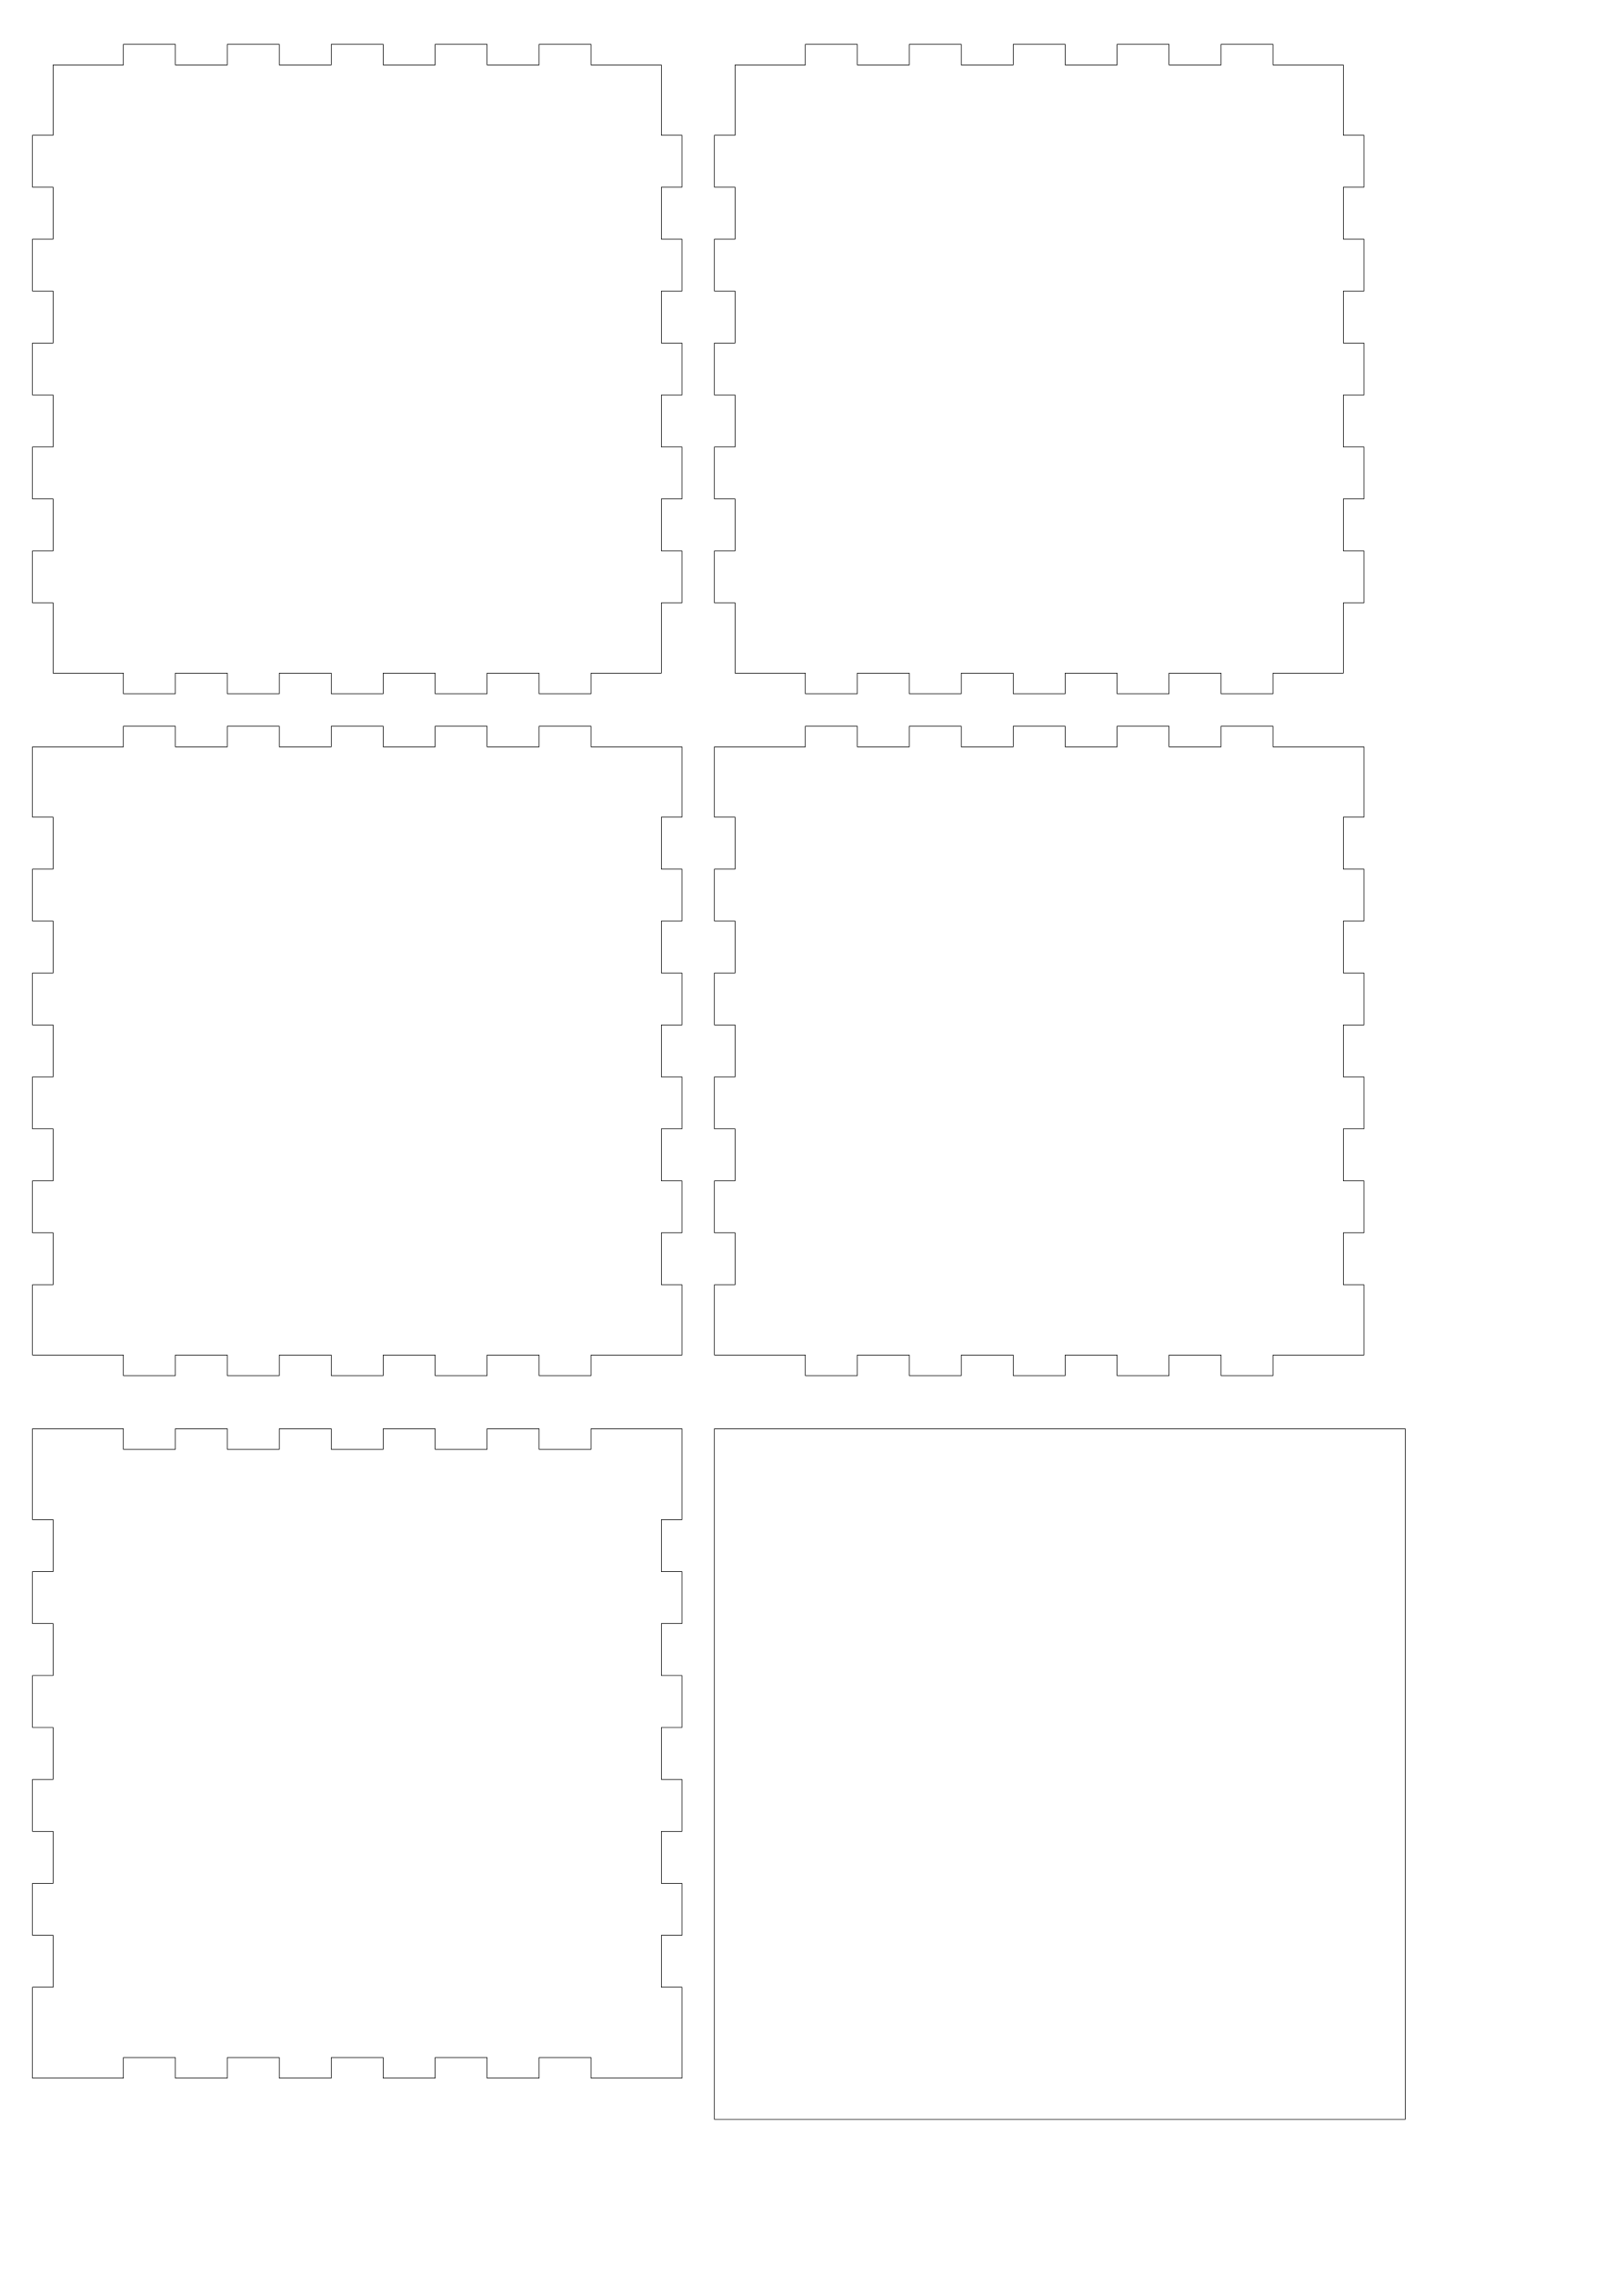
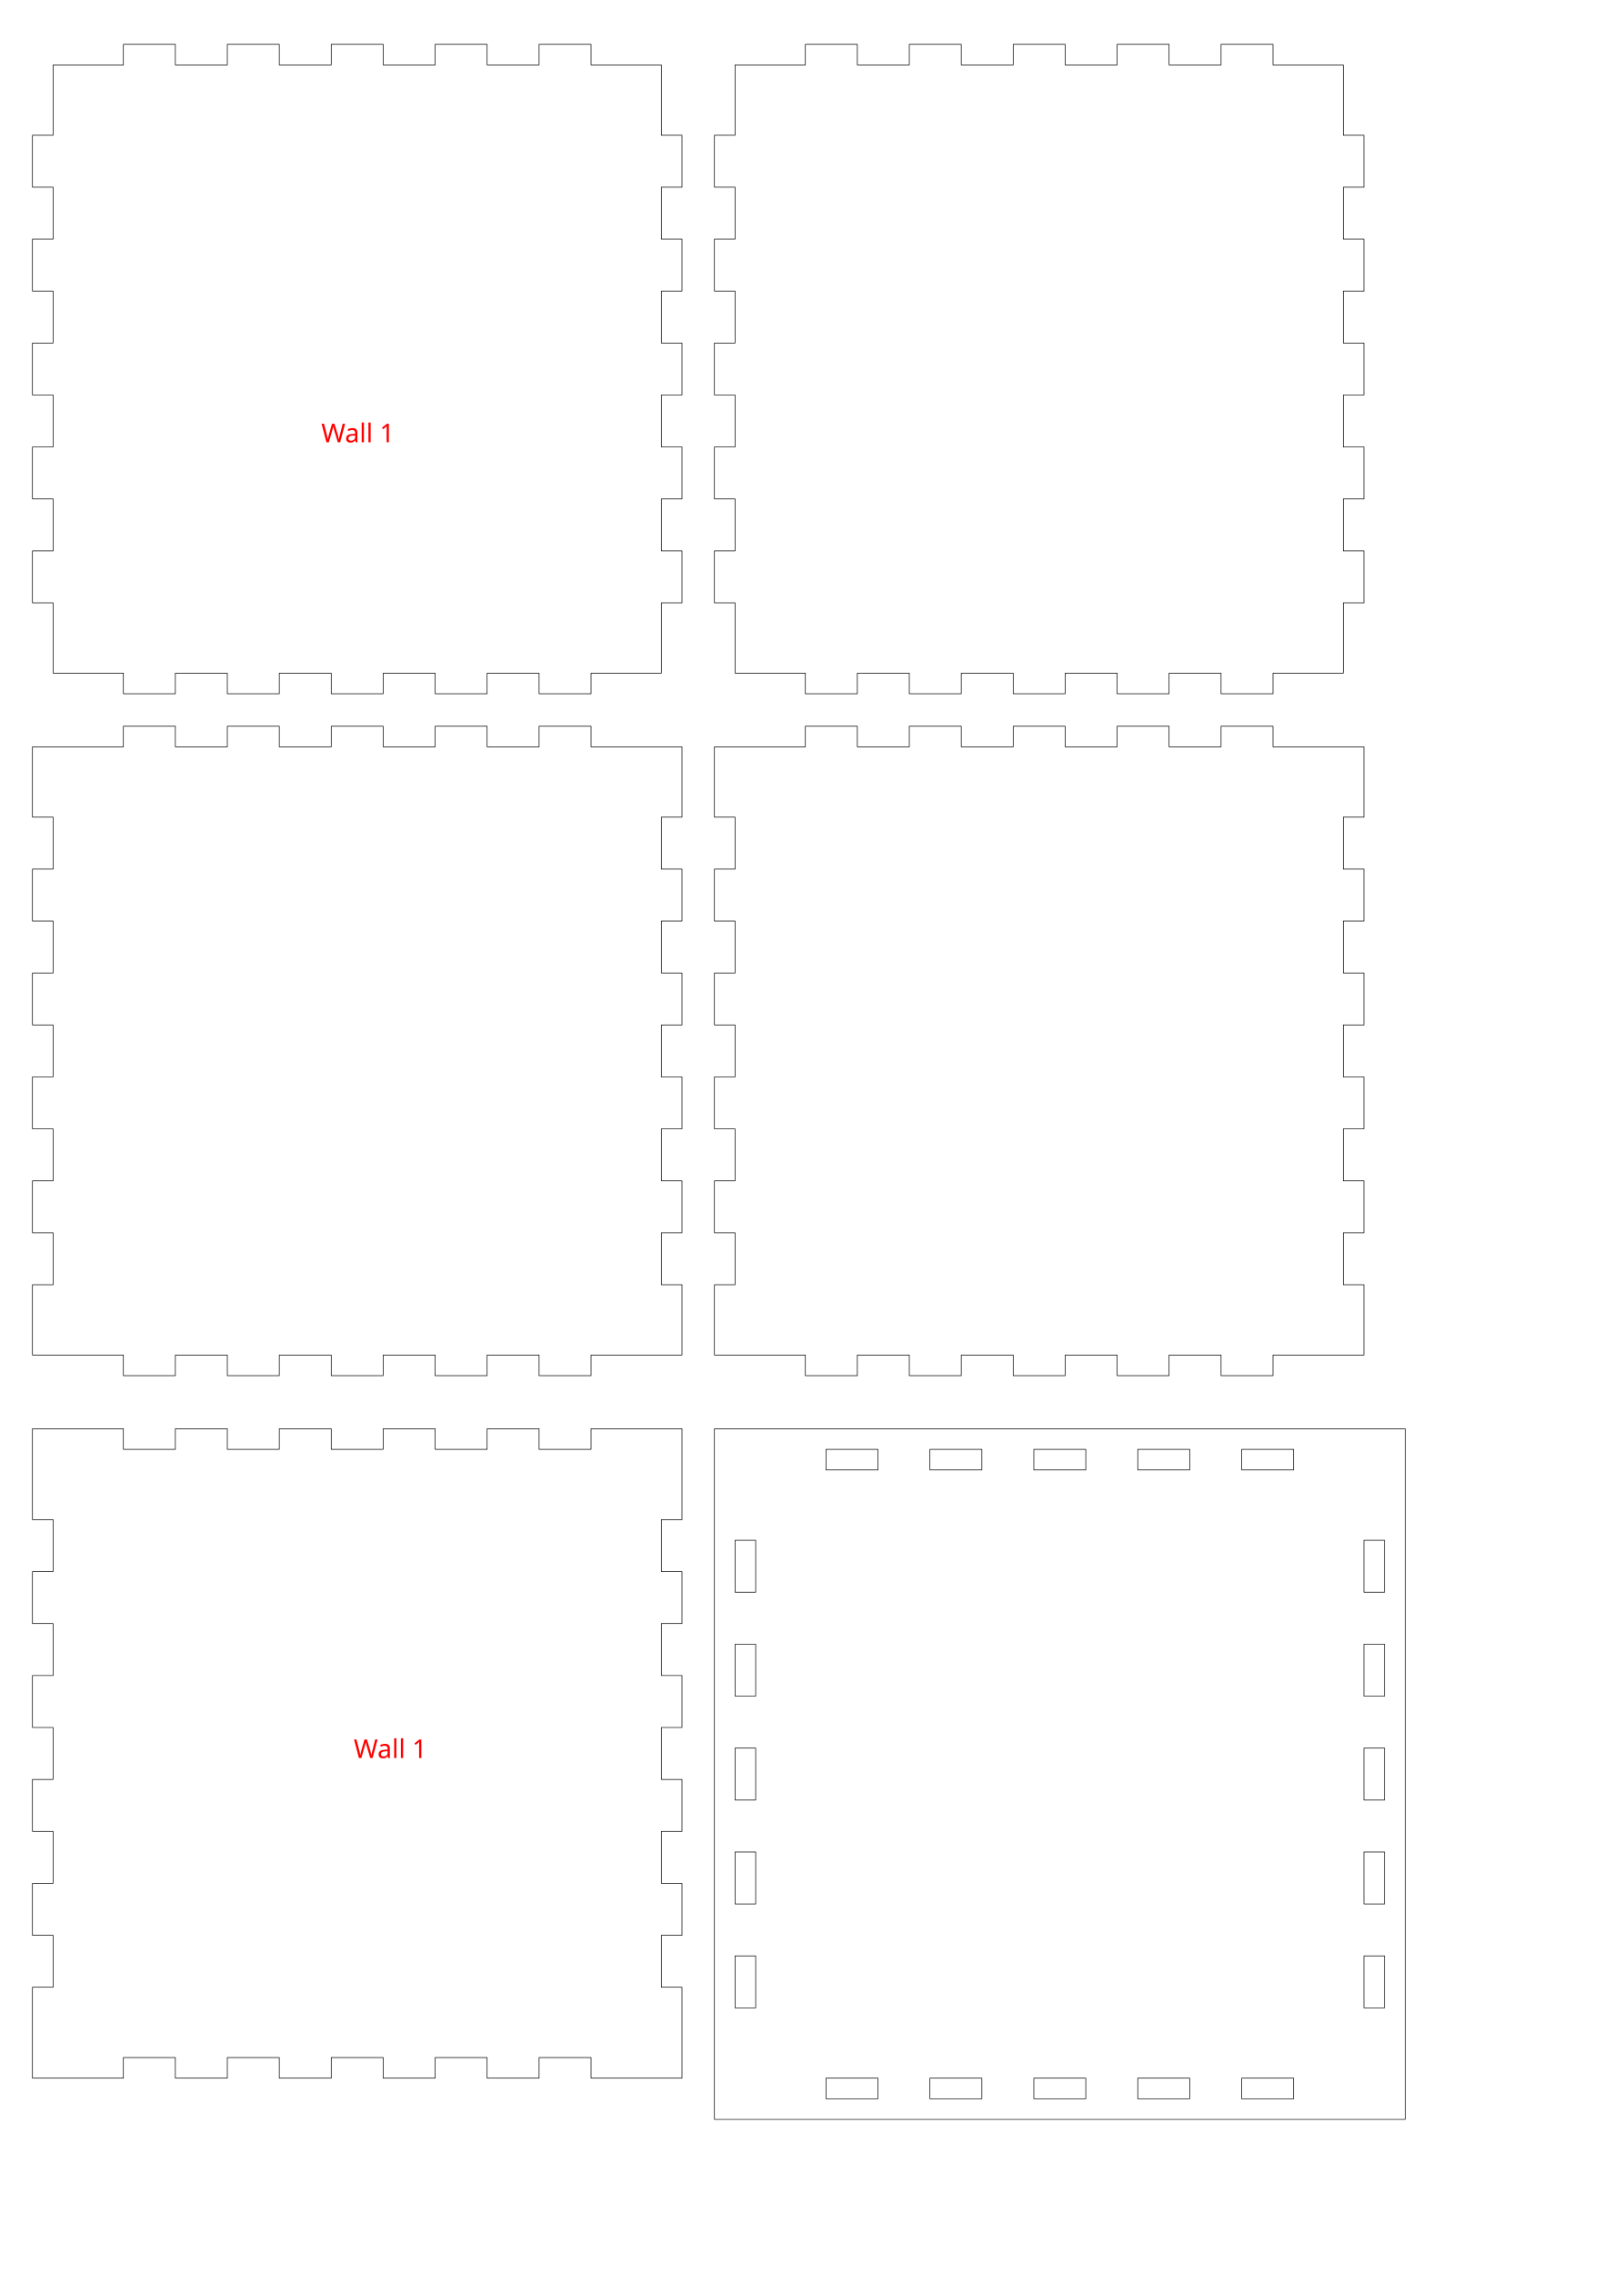
<svg xmlns="http://www.w3.org/2000/svg" height="350.0mm" viewBox="0.0 0.0 250.0 350.0" width="250.0mm">
+   <rect height="100%" width="100%" fill="rgba(255, 255, 255, 1)" />
  <g id="p-0" style="fill:none;stroke-linecap:round;stroke-linejoin:round;">
+     <text dominant-baseline="hanging" font-size="4px" style="font-family: sans-serif ; font-weight: normal; font-style: normal; fill: rgb(255,0,0)" text-anchor="middle" transform="matrix( 1.000 0.000 0.000 1.000 55.100 65 )">Wall 1</text>
    <path d="M8.175 10.000 l10.825 0.000 l0.000 -3.175 l8.000 0.000 l-0.000 3.175 l8.000 0.000 l0.000 -3.175 l8.000 0.000 l-0.000 3.175 l8.000 0.000 l0.000 -3.175 l8.000 0.000 l-0.000 3.175 l8.000 0.000 l0.000 -3.175 l8.000 0.000 l-0.000 3.175 l8.000 0.000 l0.000 -3.175 l8.000 0.000 l-0.000 3.175 l10.825 0.000 l0.000 10.825 l3.175 0.000 l0.000 8.000 l-3.175 -0.000 l0.000 8.000 l3.175 0.000 l0.000 8.000 l-3.175 -0.000 l0.000 8.000 l3.175 0.000 l0.000 8.000 l-3.175 -0.000 l0.000 8.000 l3.175 0.000 l0.000 8.000 l-3.175 -0.000 l0.000 8.000 l3.175 0.000 l0.000 8.000 l-3.175 -0.000 l0.000 10.825 l-10.825 0.000 l0.000 3.175 l-8.000 0.000 l-0.000 -3.175 l-8.000 0.000 l0.000 3.175 l-8.000 0.000 l-0.000 -3.175 l-8.000 0.000 l0.000 3.175 l-8.000 0.000 l-0.000 -3.175 l-8.000 0.000 l0.000 3.175 l-8.000 0.000 l-0.000 -3.175 l-8.000 0.000 l0.000 3.175 l-8.000 0.000 l-0.000 -3.175 l-10.825 0.000 l0.000 -10.825 l-3.175 0.000 l0.000 -8.000 l3.175 -0.000 l0.000 -8.000 l-3.175 0.000 l0.000 -8.000 l3.175 -0.000 l0.000 -8.000 l-3.175 0.000 l0.000 -8.000 l3.175 -0.000 l0.000 -8.000 l-3.175 0.000 l0.000 -8.000 l3.175 -0.000 l0.000 -8.000 l-3.175 0.000 l0.000 -8.000 l3.175 -0.000 l0.000 -10.825 Z" stroke="rgb(0,0,0)" stroke-width="0.1" />
  </g>
  <g id="p-1" style="fill:none;stroke-linecap:round;stroke-linejoin:round;">
+     <text dominant-baseline="hanging" font-size="4px" style="font-family: sans-serif ; font-weight: normal; font-style: normal; fill: rgb(255,0,0)" text-anchor="middle" transform="matrix( 1.000 0.000 0.000 1.000 60.100 267.600 )">Wall 1</text>
    <path d="M113.175 10.000 l10.825 0.000 l0.000 -3.175 l8.000 0.000 l-0.000 3.175 l8.000 0.000 l0.000 -3.175 l8.000 0.000 l-0.000 3.175 l8.000 0.000 l0.000 -3.175 l8.000 0.000 l-0.000 3.175 l8.000 0.000 l0.000 -3.175 l8.000 0.000 l-0.000 3.175 l8.000 0.000 l0.000 -3.175 l8.000 0.000 l-0.000 3.175 l10.825 0.000 l0.000 10.825 l3.175 0.000 l0.000 8.000 l-3.175 -0.000 l0.000 8.000 l3.175 0.000 l0.000 8.000 l-3.175 -0.000 l0.000 8.000 l3.175 0.000 l0.000 8.000 l-3.175 -0.000 l0.000 8.000 l3.175 0.000 l0.000 8.000 l-3.175 -0.000 l0.000 8.000 l3.175 0.000 l0.000 8.000 l-3.175 -0.000 l0.000 10.825 l-10.825 0.000 l0.000 3.175 l-8.000 0.000 l-0.000 -3.175 l-8.000 0.000 l0.000 3.175 l-8.000 0.000 l-0.000 -3.175 l-8.000 0.000 l0.000 3.175 l-8.000 0.000 l-0.000 -3.175 l-8.000 0.000 l0.000 3.175 l-8.000 0.000 l-0.000 -3.175 l-8.000 0.000 l0.000 3.175 l-8.000 0.000 l-0.000 -3.175 l-10.825 0.000 l0.000 -10.825 l-3.175 0.000 l0.000 -8.000 l3.175 -0.000 l0.000 -8.000 l-3.175 0.000 l0.000 -8.000 l3.175 -0.000 l0.000 -8.000 l-3.175 0.000 l0.000 -8.000 l3.175 -0.000 l0.000 -8.000 l-3.175 0.000 l0.000 -8.000 l3.175 -0.000 l0.000 -8.000 l-3.175 0.000 l0.000 -8.000 l3.175 -0.000 l0.000 -10.825 Z" stroke="rgb(0,0,0)" stroke-width="0.1" />
  </g>
  <g id="p-2" style="fill:none;stroke-linecap:round;stroke-linejoin:round;">
    <path d="M5.000 115.000 l14.000 0.000 l0.000 -3.175 l8.000 0.000 l-0.000 3.175 l8.000 0.000 l0.000 -3.175 l8.000 0.000 l-0.000 3.175 l8.000 0.000 l0.000 -3.175 l8.000 0.000 l-0.000 3.175 l8.000 0.000 l0.000 -3.175 l8.000 0.000 l-0.000 3.175 l8.000 0.000 l0.000 -3.175 l8.000 0.000 l-0.000 3.175 l14.000 0.000 l0.000 10.825 l-3.175 -0.000 l0.000 8.000 l3.175 0.000 l0.000 8.000 l-3.175 -0.000 l0.000 8.000 l3.175 0.000 l0.000 8.000 l-3.175 -0.000 l0.000 8.000 l3.175 0.000 l0.000 8.000 l-3.175 -0.000 l0.000 8.000 l3.175 0.000 l0.000 8.000 l-3.175 -0.000 l0.000 8.000 l3.175 0.000 l0.000 10.825 l-14.000 0.000 l0.000 3.175 l-8.000 0.000 l-0.000 -3.175 l-8.000 0.000 l0.000 3.175 l-8.000 0.000 l-0.000 -3.175 l-8.000 0.000 l0.000 3.175 l-8.000 0.000 l-0.000 -3.175 l-8.000 0.000 l0.000 3.175 l-8.000 0.000 l-0.000 -3.175 l-8.000 0.000 l0.000 3.175 l-8.000 0.000 l-0.000 -3.175 l-14.000 0.000 l0.000 -10.825 l3.175 -0.000 l0.000 -8.000 l-3.175 0.000 l0.000 -8.000 l3.175 -0.000 l0.000 -8.000 l-3.175 0.000 l0.000 -8.000 l3.175 -0.000 l0.000 -8.000 l-3.175 0.000 l0.000 -8.000 l3.175 -0.000 l0.000 -8.000 l-3.175 0.000 l0.000 -8.000 l3.175 -0.000 l0.000 -8.000 l-3.175 0.000 l0.000 -10.825 Z" stroke="rgb(0,0,0)" stroke-width="0.1" />
  </g>
  <g id="p-3" style="fill:none;stroke-linecap:round;stroke-linejoin:round;">
    <path d="M110.000 115.000 l14.000 0.000 l0.000 -3.175 l8.000 0.000 l-0.000 3.175 l8.000 0.000 l0.000 -3.175 l8.000 0.000 l-0.000 3.175 l8.000 0.000 l0.000 -3.175 l8.000 0.000 l-0.000 3.175 l8.000 0.000 l0.000 -3.175 l8.000 0.000 l-0.000 3.175 l8.000 0.000 l0.000 -3.175 l8.000 0.000 l-0.000 3.175 l14.000 0.000 l0.000 10.825 l-3.175 -0.000 l0.000 8.000 l3.175 0.000 l0.000 8.000 l-3.175 -0.000 l0.000 8.000 l3.175 0.000 l0.000 8.000 l-3.175 -0.000 l0.000 8.000 l3.175 0.000 l0.000 8.000 l-3.175 -0.000 l0.000 8.000 l3.175 0.000 l0.000 8.000 l-3.175 -0.000 l0.000 8.000 l3.175 0.000 l0.000 10.825 l-14.000 0.000 l0.000 3.175 l-8.000 0.000 l-0.000 -3.175 l-8.000 0.000 l0.000 3.175 l-8.000 0.000 l-0.000 -3.175 l-8.000 0.000 l0.000 3.175 l-8.000 0.000 l-0.000 -3.175 l-8.000 0.000 l0.000 3.175 l-8.000 0.000 l-0.000 -3.175 l-8.000 0.000 l0.000 3.175 l-8.000 0.000 l-0.000 -3.175 l-14.000 0.000 l0.000 -10.825 l3.175 -0.000 l0.000 -8.000 l-3.175 0.000 l0.000 -8.000 l3.175 -0.000 l0.000 -8.000 l-3.175 0.000 l0.000 -8.000 l3.175 -0.000 l0.000 -8.000 l-3.175 0.000 l0.000 -8.000 l3.175 -0.000 l0.000 -8.000 l-3.175 0.000 l0.000 -8.000 l3.175 -0.000 l0.000 -8.000 l-3.175 0.000 l0.000 -10.825 Z" stroke="rgb(0,0,0)" stroke-width="0.1" />
  </g>
  <g id="p-4" style="fill:none;stroke-linecap:round;stroke-linejoin:round;">
    <path d="M5.000 220.000 l14.000 0.000 l-0.000 3.175 l8.000 0.000 l0.000 -3.175 l8.000 0.000 l-0.000 3.175 l8.000 0.000 l0.000 -3.175 l8.000 0.000 l-0.000 3.175 l8.000 0.000 l0.000 -3.175 l8.000 0.000 l-0.000 3.175 l8.000 0.000 l0.000 -3.175 l8.000 0.000 l-0.000 3.175 l8.000 0.000 l0.000 -3.175 l14.000 0.000 l0.000 14.000 l-3.175 -0.000 l0.000 8.000 l3.175 0.000 l0.000 8.000 l-3.175 -0.000 l0.000 8.000 l3.175 0.000 l0.000 8.000 l-3.175 -0.000 l0.000 8.000 l3.175 0.000 l0.000 8.000 l-3.175 -0.000 l0.000 8.000 l3.175 0.000 l0.000 8.000 l-3.175 -0.000 l0.000 8.000 l3.175 0.000 l0.000 14.000 l-14.000 0.000 l-0.000 -3.175 l-8.000 0.000 l0.000 3.175 l-8.000 0.000 l-0.000 -3.175 l-8.000 0.000 l0.000 3.175 l-8.000 0.000 l-0.000 -3.175 l-8.000 0.000 l0.000 3.175 l-8.000 0.000 l-0.000 -3.175 l-8.000 0.000 l0.000 3.175 l-8.000 0.000 l-0.000 -3.175 l-8.000 0.000 l0.000 3.175 l-14.000 0.000 l0.000 -14.000 l3.175 -0.000 l0.000 -8.000 l-3.175 0.000 l0.000 -8.000 l3.175 -0.000 l0.000 -8.000 l-3.175 0.000 l0.000 -8.000 l3.175 -0.000 l0.000 -8.000 l-3.175 0.000 l0.000 -8.000 l3.175 -0.000 l0.000 -8.000 l-3.175 0.000 l0.000 -8.000 l3.175 -0.000 l0.000 -8.000 l-3.175 0.000 l0.000 -14.000 Z" stroke="rgb(0,0,0)" stroke-width="0.1" />
  </g>
  <g id="p-5" style="fill:none;stroke-linecap:round;stroke-linejoin:round;">
    <path d="M110.000 220.000 l106.350 0.000 l0.000 106.350 l-106.350 0.000 l0.000 -106.350 Z" stroke="rgb(0,0,0)" stroke-width="0.1" />
+     <path d="M127.175 223.175 l8.000 0.000 l0.000 3.175 l-8.000 -0.000 l-0.000 -3.175 Z" stroke="rgb(0,0,0)" stroke-width="0.1" />
+     <path d="M143.175 223.175 l8.000 0.000 l0.000 3.175 l-8.000 -0.000 l-0.000 -3.175 Z" stroke="rgb(0,0,0)" stroke-width="0.1" />
+     <path d="M159.175 223.175 l8.000 0.000 l0.000 3.175 l-8.000 -0.000 l-0.000 -3.175 Z" stroke="rgb(0,0,0)" stroke-width="0.1" />
+     <path d="M175.175 223.175 l8.000 0.000 l0.000 3.175 l-8.000 -0.000 l-0.000 -3.175 Z" stroke="rgb(0,0,0)" stroke-width="0.1" />
+     <path d="M191.175 223.175 l8.000 0.000 l0.000 3.175 l-8.000 -0.000 l-0.000 -3.175 Z" stroke="rgb(0,0,0)" stroke-width="0.1" />
+     <path d="M213.175 237.175 l0.000 8.000 l-3.175 0.000 l-0.000 -8.000 l3.175 -0.000 Z" stroke="rgb(0,0,0)" stroke-width="0.1" />
+     <path d="M213.175 253.175 l0.000 8.000 l-3.175 0.000 l-0.000 -8.000 l3.175 -0.000 Z" stroke="rgb(0,0,0)" stroke-width="0.1" />
+     <path d="M213.175 269.175 l0.000 8.000 l-3.175 0.000 l-0.000 -8.000 l3.175 -0.000 Z" stroke="rgb(0,0,0)" stroke-width="0.1" />
+     <path d="M213.175 285.175 l0.000 8.000 l-3.175 0.000 l-0.000 -8.000 l3.175 -0.000 Z" stroke="rgb(0,0,0)" stroke-width="0.1" />
+     <path d="M213.175 301.175 l0.000 8.000 l-3.175 0.000 l-0.000 -8.000 l3.175 -0.000 Z" stroke="rgb(0,0,0)" stroke-width="0.1" />
+     <path d="M199.175 323.175 l-8.000 0.000 l0.000 -3.175 l8.000 -0.000 l-0.000 3.175 Z" stroke="rgb(0,0,0)" stroke-width="0.1" />
+     <path d="M183.175 323.175 l-8.000 0.000 l0.000 -3.175 l8.000 -0.000 l-0.000 3.175 Z" stroke="rgb(0,0,0)" stroke-width="0.1" />
+     <path d="M167.175 323.175 l-8.000 0.000 l0.000 -3.175 l8.000 -0.000 l-0.000 3.175 Z" stroke="rgb(0,0,0)" stroke-width="0.1" />
+     <path d="M151.175 323.175 l-8.000 0.000 l0.000 -3.175 l8.000 -0.000 l-0.000 3.175 Z" stroke="rgb(0,0,0)" stroke-width="0.1" />
+     <path d="M135.175 323.175 l-8.000 0.000 l0.000 -3.175 l8.000 -0.000 l-0.000 3.175 Z" stroke="rgb(0,0,0)" stroke-width="0.1" />
+     <path d="M113.175 309.175 l0.000 -8.000 l3.175 0.000 l-0.000 8.000 l-3.175 -0.000 Z" stroke="rgb(0,0,0)" stroke-width="0.1" />
+     <path d="M113.175 293.175 l0.000 -8.000 l3.175 0.000 l-0.000 8.000 l-3.175 -0.000 Z" stroke="rgb(0,0,0)" stroke-width="0.1" />
+     <path d="M113.175 277.175 l0.000 -8.000 l3.175 0.000 l-0.000 8.000 l-3.175 -0.000 Z" stroke="rgb(0,0,0)" stroke-width="0.1" />
+     <path d="M113.175 261.175 l0.000 -8.000 l3.175 0.000 l-0.000 8.000 l-3.175 -0.000 Z" stroke="rgb(0,0,0)" stroke-width="0.1" />
+     <path d="M113.175 245.175 l0.000 -8.000 l3.175 0.000 l-0.000 8.000 l-3.175 -0.000 Z" stroke="rgb(0,0,0)" stroke-width="0.1" />
  </g>
</svg>
